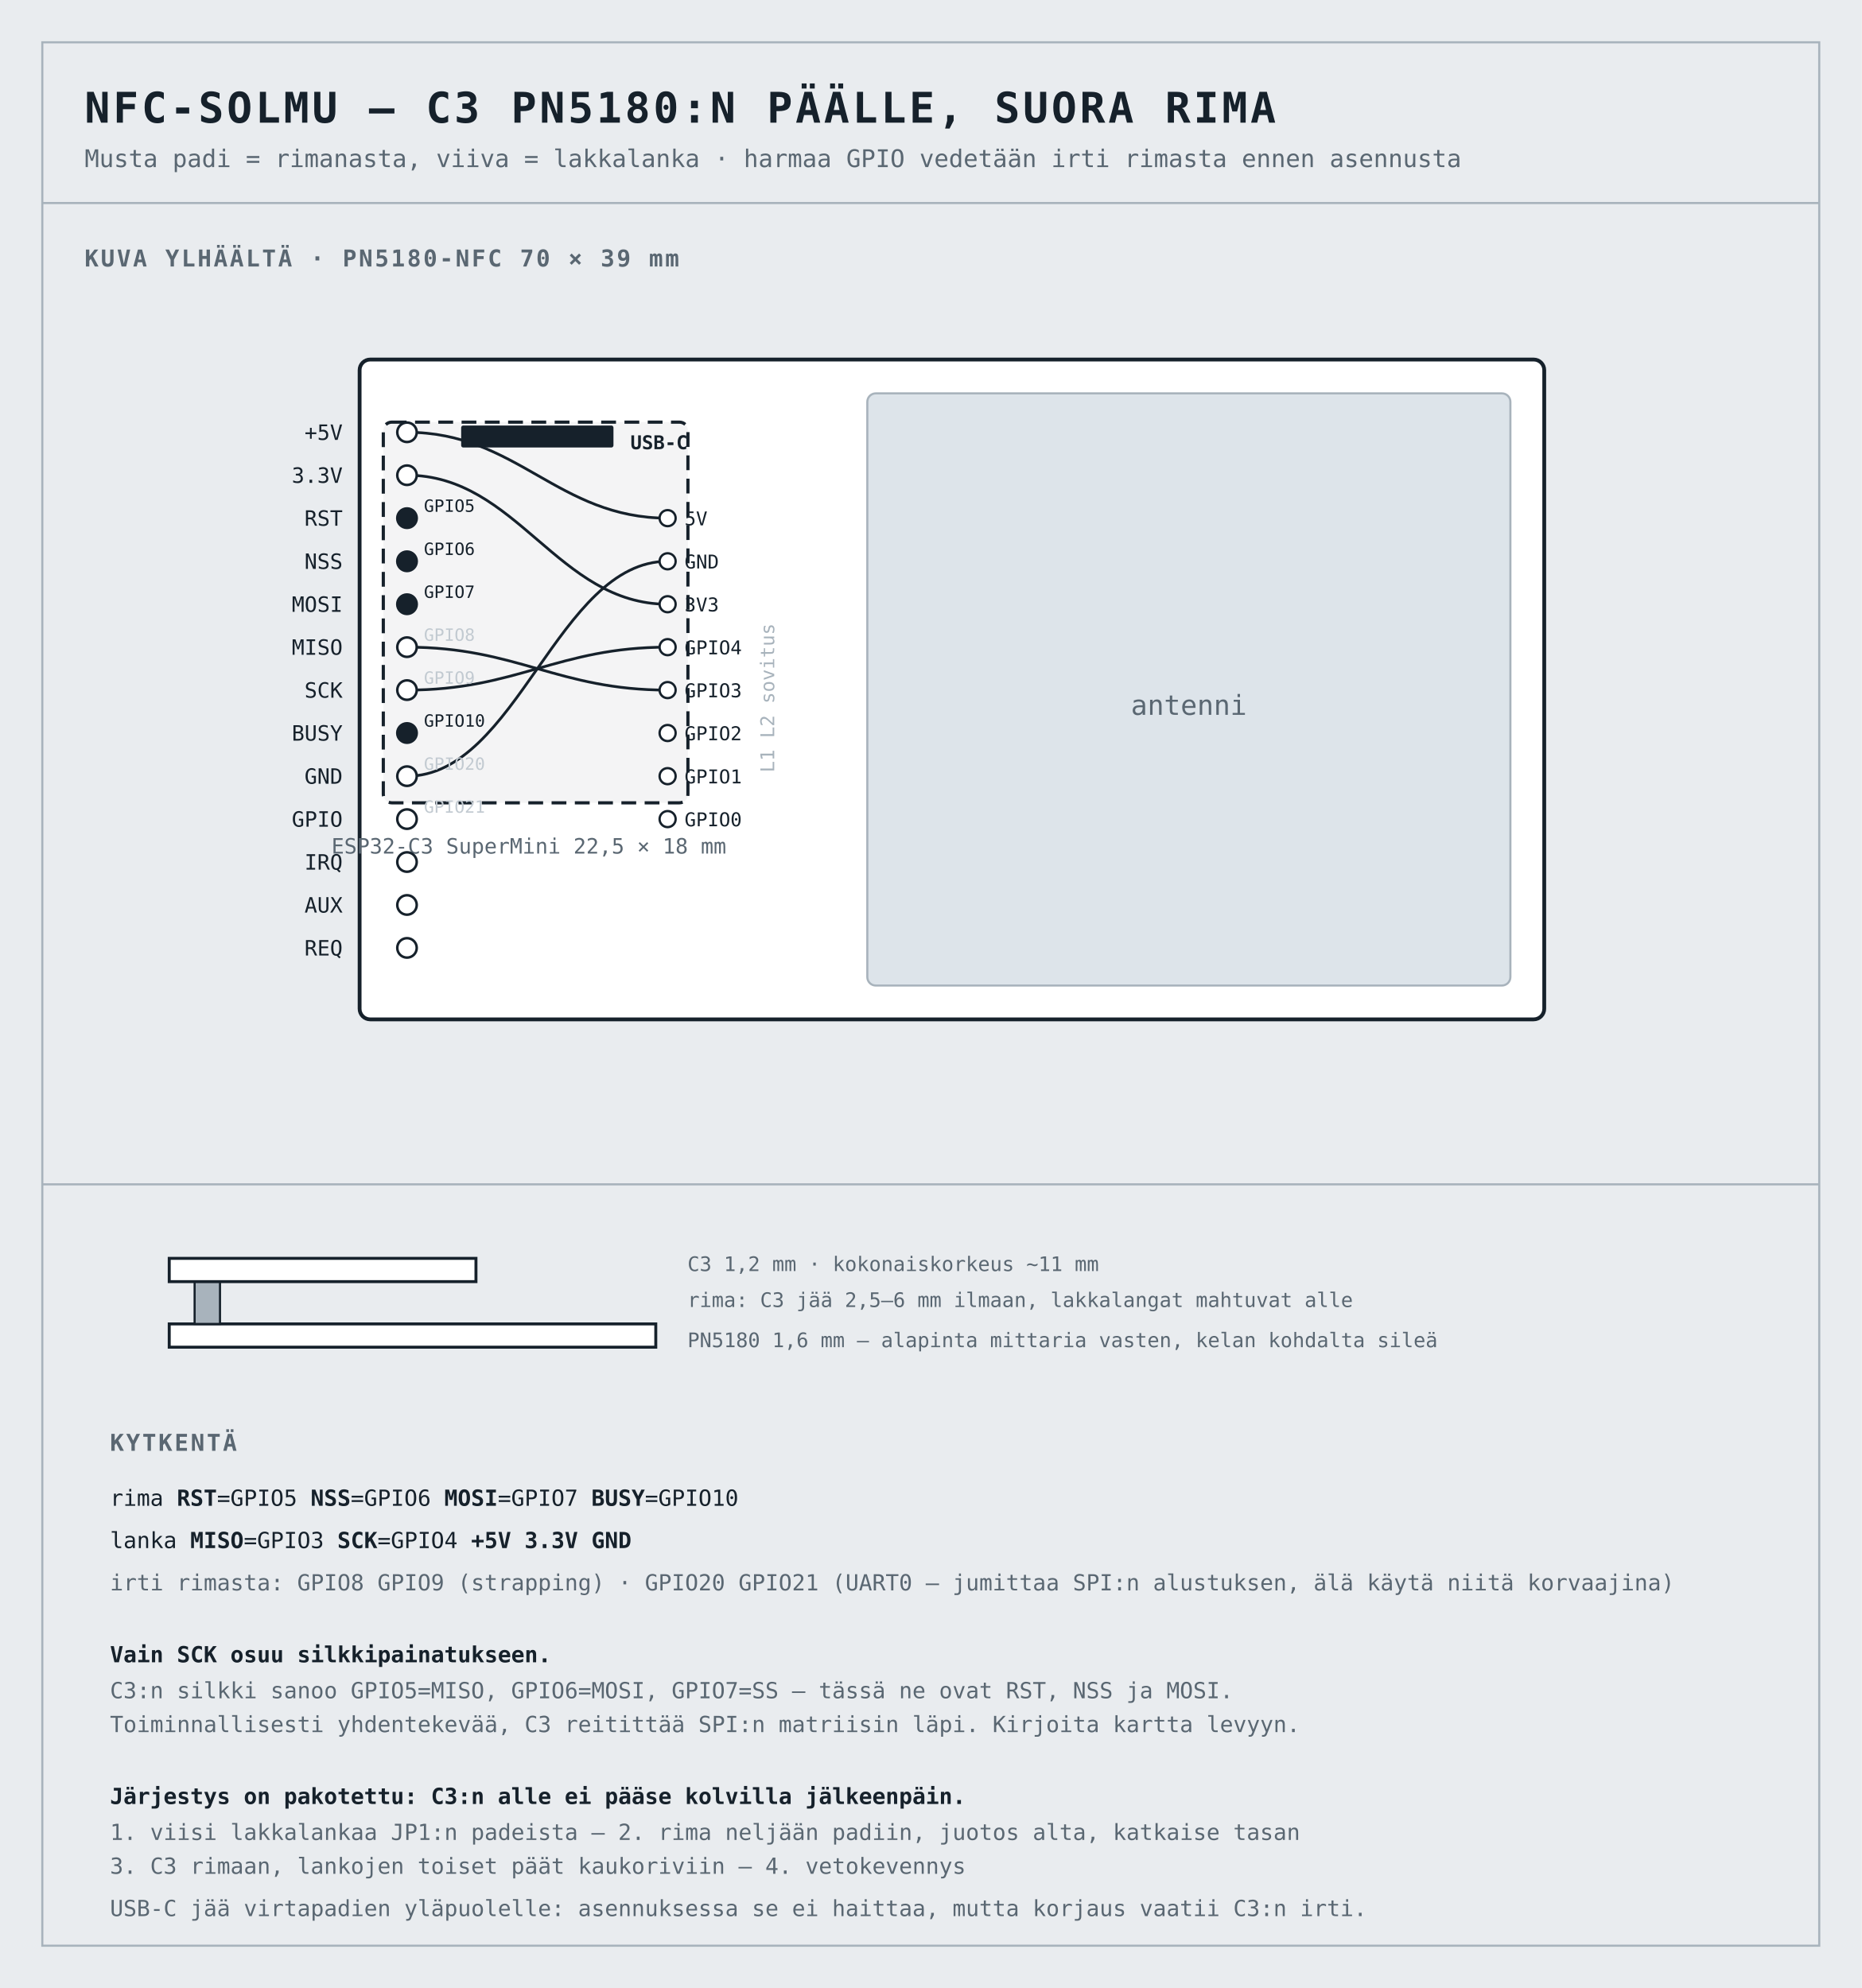
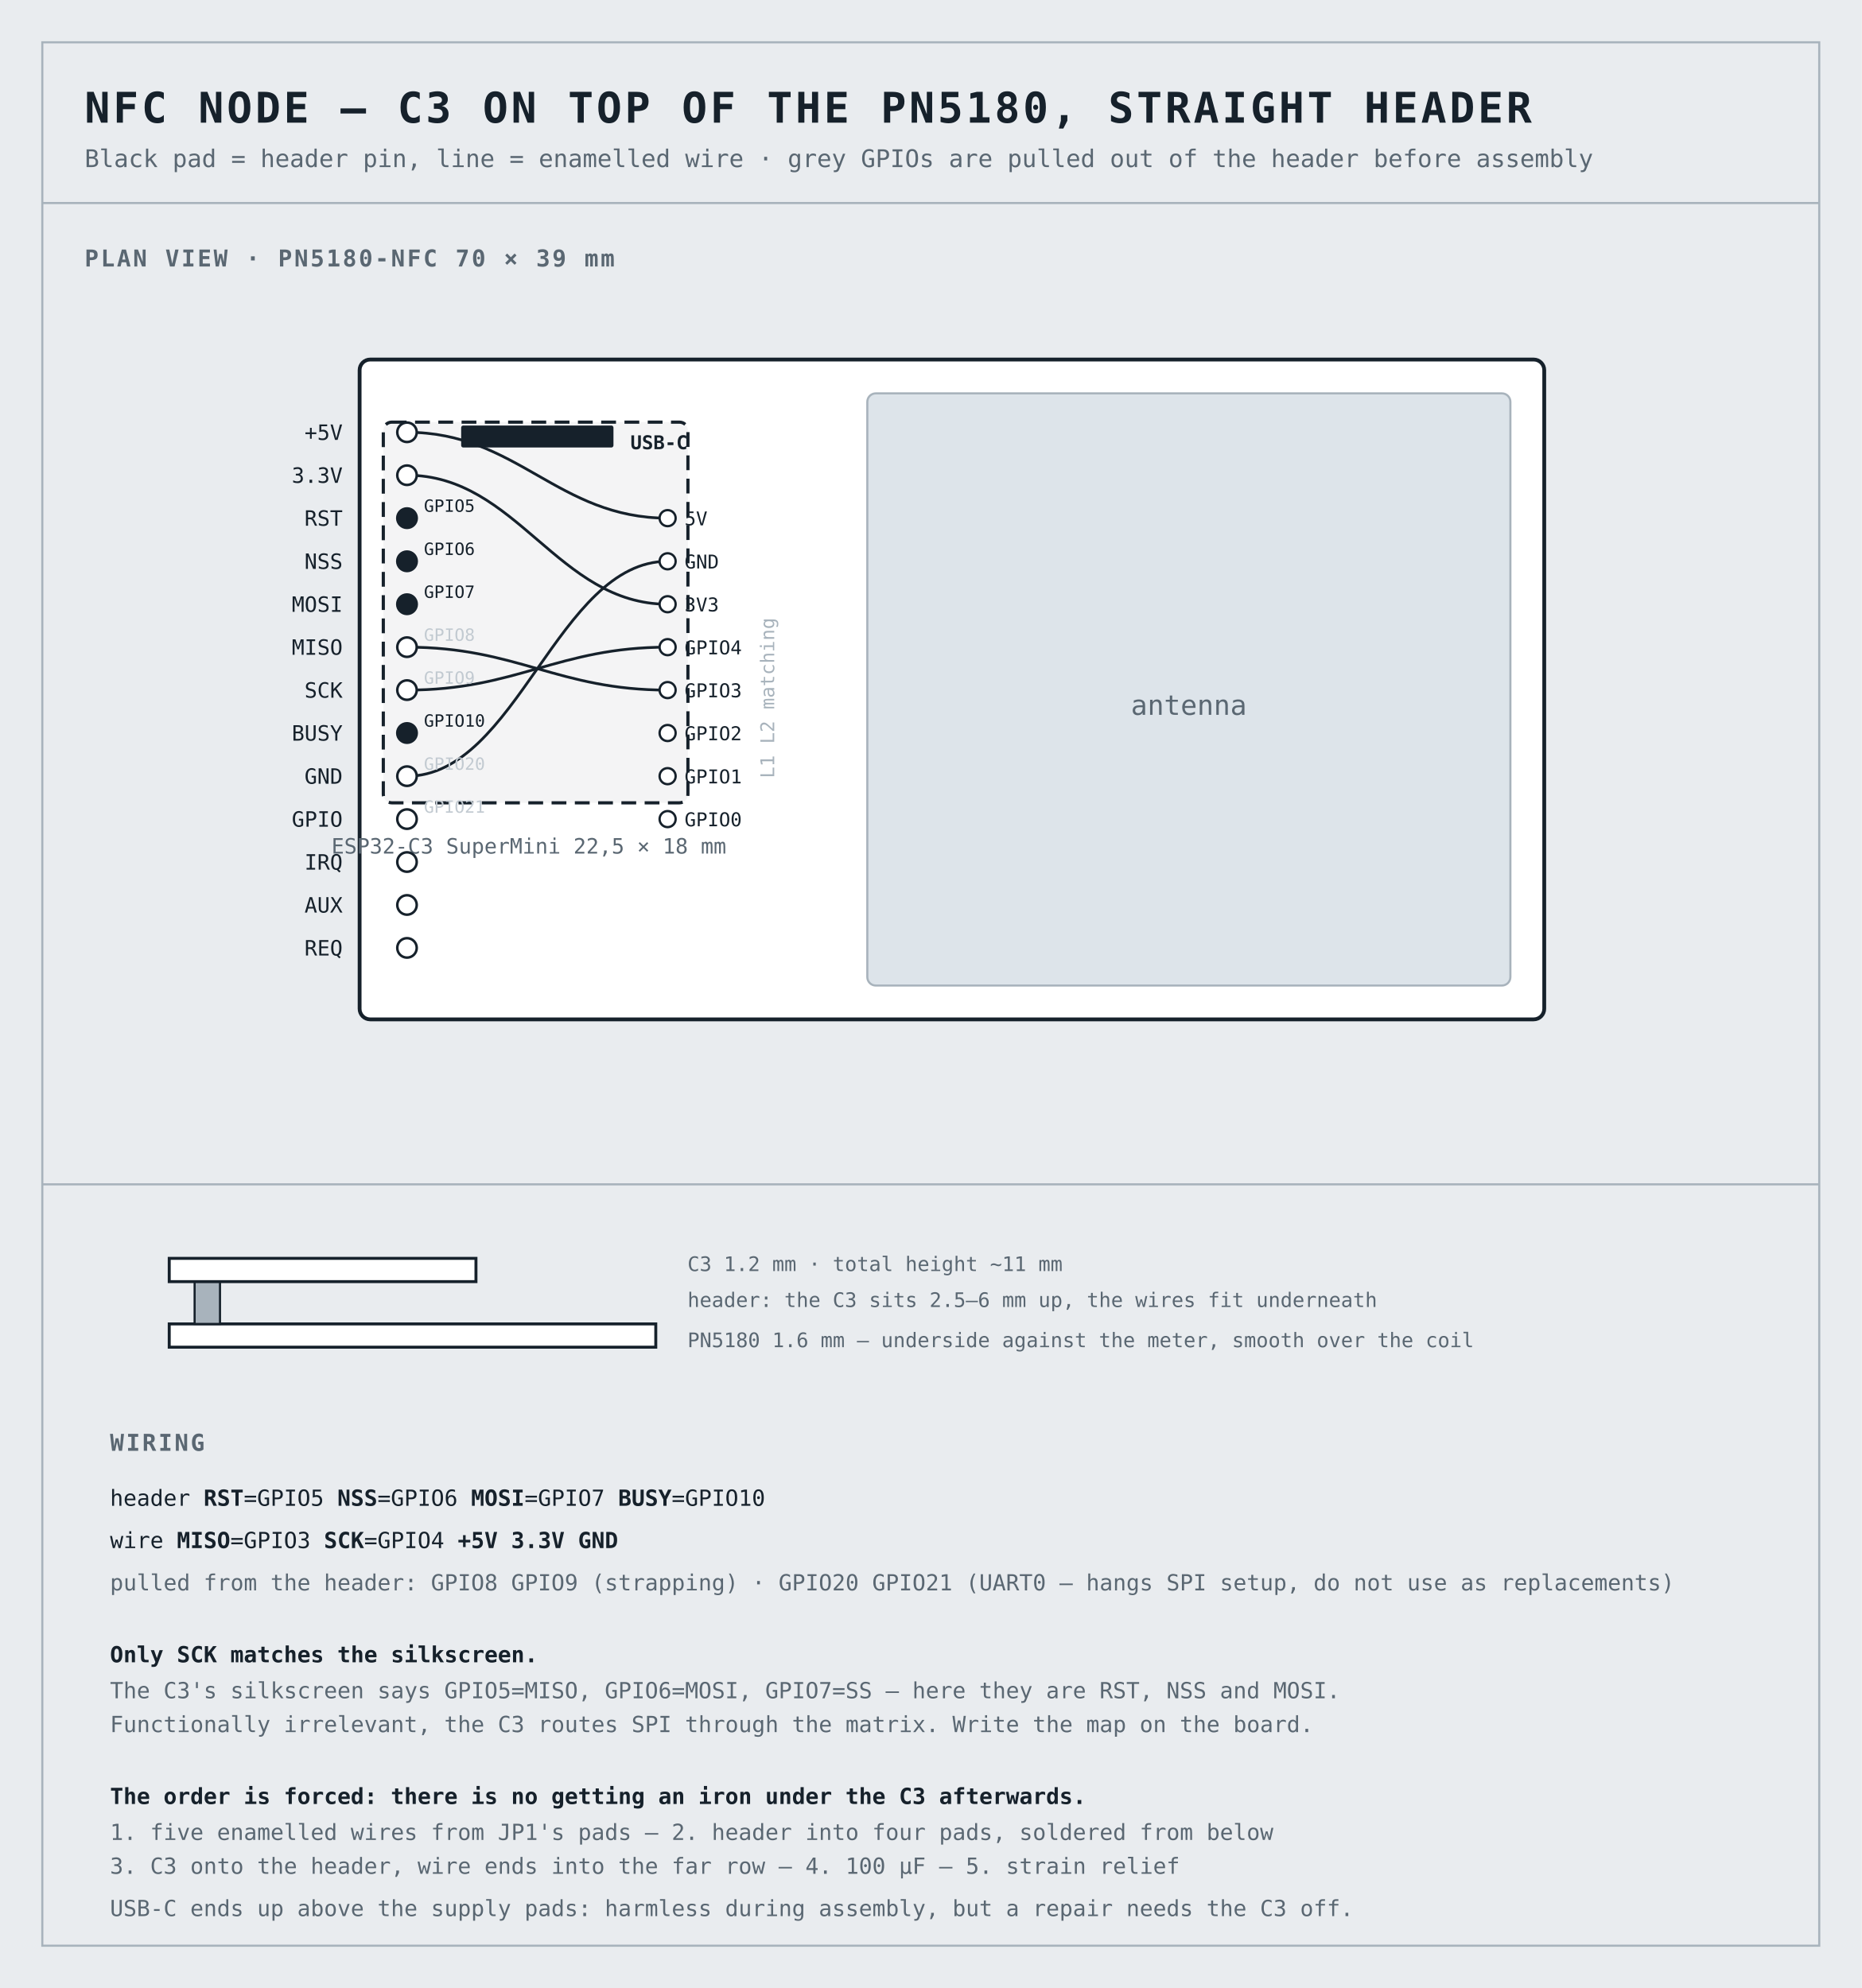
<svg xmlns="http://www.w3.org/2000/svg" viewBox="0 0 880 940" width="880" height="940" font-family="ui-monospace, SFMono-Regular, Menlo, Consolas, monospace">
  <rect width="880" height="940" fill="#E9ECEF" />
  <rect x="20" y="20" width="840" height="900" fill="none" stroke="#A8B3BC" />
-   <text x="40" y="58" font-size="20" font-weight="700" fill="#16212B" letter-spacing="1.4">NFC-SOLMU — C3 PN5180:N PÄÄLLE, SUORA RIMA</text>
-   <text x="40" y="79" font-size="11.5" fill="#5A6772">Musta padi = rimanasta, viiva = lakkalanka · harmaa GPIO vedetään irti rimasta ennen asennusta</text>
+   <text x="40" y="58" font-size="20" font-weight="700" fill="#16212B" letter-spacing="1.4">NFC NODE — C3 ON TOP OF THE PN5180, STRAIGHT HEADER</text>
+   <text x="40" y="79" font-size="11.5" fill="#5A6772">Black pad = header pin, line = enamelled wire · grey GPIOs are pulled out of the header before assembly</text>
  <line x1="20" y1="96" x2="860" y2="96" stroke="#A8B3BC" />
-   <text x="40" y="126" font-size="11" font-weight="700" fill="#5A6772" letter-spacing="1">KUVA YLHÄÄLTÄ · PN5180-NFC 70 × 39 mm</text>
+   <text x="40" y="126" font-size="11" font-weight="700" fill="#5A6772" letter-spacing="1">PLAN VIEW · PN5180-NFC 70 × 39 mm</text>
  <rect x="170" y="170" width="560.0" height="312.0" rx="5" fill="#FFFFFF" stroke="#16212B" stroke-width="1.8" />
  <rect x="410.0" y="186.0" width="304.0" height="280.0" rx="4" fill="#DDE4EA" stroke="#A8B3BC" />
-   <text x="562.0" y="338.0" font-size="13" fill="#5A6772" text-anchor="middle">antenni</text>
-   <text x="366.0" y="330.0" font-size="9" fill="#A8B3BC" text-anchor="middle" transform="rotate(-90 366.0 330.0)">L1 L2 sovitus</text>
+   <text x="562.0" y="338.0" font-size="13" fill="#5A6772" text-anchor="middle">antenna</text>
+   <text x="366.0" y="330.0" font-size="9" fill="#A8B3BC" text-anchor="middle" transform="rotate(-90 366.0 330.0)">L1 L2 matching</text>
  <rect x="181.2" y="199.6" width="144.0" height="180.0" rx="4" fill="#16212B" fill-opacity="0.05" stroke="#16212B" stroke-width="1.5" stroke-dasharray="7 4" />
  <text x="250.0" y="403.6" font-size="10" fill="#5A6772" text-anchor="middle">ESP32-C3 SuperMini 22,5 × 18 mm</text>
  <rect x="218.0" y="201.2" width="72.0" height="10.4" rx="1" fill="#16212B" />
  <text x="298.0" y="212.4" font-size="9" font-weight="700" fill="#16212B">USB-C</text>
  <path d="M192.4 204.4 C244.4 204.4 263.6 245.0 315.6 245.0" fill="none" stroke="#16212B" stroke-width="1.3" />
  <path d="M192.4 224.7 C244.4 224.7 263.6 285.7 315.6 285.7" fill="none" stroke="#16212B" stroke-width="1.3" />
  <path d="M192.4 367.0 C244.4 367.0 263.6 265.4 315.6 265.4" fill="none" stroke="#16212B" stroke-width="1.3" />
  <path d="M192.4 306.0 C244.4 306.0 263.6 326.3 315.6 326.3" fill="none" stroke="#16212B" stroke-width="1.3" />
  <path d="M192.4 326.3 C244.4 326.3 263.6 306.0 315.6 306.0" fill="none" stroke="#16212B" stroke-width="1.3" />
  <circle cx="192.4" cy="204.4" r="4.6" fill="#FFFFFF" stroke="#16212B" stroke-width="1.2" />
  <text x="162" y="208.0" font-size="10" fill="#16212B" text-anchor="end">+5V</text>
  <circle cx="192.4" cy="224.7" r="4.6" fill="#FFFFFF" stroke="#16212B" stroke-width="1.2" />
  <text x="162" y="228.3" font-size="10" fill="#16212B" text-anchor="end">3.3V</text>
  <circle cx="192.4" cy="245.0" r="4.6" fill="#16212B" stroke="#16212B" stroke-width="1.2" />
  <text x="162" y="248.6" font-size="10" fill="#16212B" text-anchor="end">RST</text>
  <text x="200.4" y="242.0" font-size="8" fill="#16212B">GPIO5</text>
  <circle cx="315.6" cy="245.0" r="3.8" fill="#FFFFFF" stroke="#16212B" stroke-width="1.1" />
  <text x="323.6" y="248.4" font-size="9" fill="#16212B">5V</text>
  <circle cx="192.4" cy="265.4" r="4.6" fill="#16212B" stroke="#16212B" stroke-width="1.2" />
  <text x="162" y="269.0" font-size="10" fill="#16212B" text-anchor="end">NSS</text>
  <text x="200.4" y="262.4" font-size="8" fill="#16212B">GPIO6</text>
  <circle cx="315.6" cy="265.4" r="3.8" fill="#FFFFFF" stroke="#16212B" stroke-width="1.1" />
  <text x="323.6" y="268.8" font-size="9" fill="#16212B">GND</text>
  <circle cx="192.4" cy="285.7" r="4.6" fill="#16212B" stroke="#16212B" stroke-width="1.2" />
  <text x="162" y="289.3" font-size="10" fill="#16212B" text-anchor="end">MOSI</text>
  <text x="200.4" y="282.7" font-size="8" fill="#16212B">GPIO7</text>
  <circle cx="315.6" cy="285.7" r="3.8" fill="#FFFFFF" stroke="#16212B" stroke-width="1.1" />
  <text x="323.6" y="289.1" font-size="9" fill="#16212B">3V3</text>
  <circle cx="192.4" cy="306.0" r="4.6" fill="#FFFFFF" stroke="#16212B" stroke-width="1.2" />
  <text x="162" y="309.6" font-size="10" fill="#16212B" text-anchor="end">MISO</text>
  <text x="200.4" y="303.0" font-size="8" fill="#C2CAD1">GPIO8</text>
  <circle cx="315.6" cy="306.0" r="3.8" fill="#FFFFFF" stroke="#16212B" stroke-width="1.1" />
  <text x="323.6" y="309.4" font-size="9" fill="#16212B">GPIO4</text>
  <circle cx="192.4" cy="326.3" r="4.6" fill="#FFFFFF" stroke="#16212B" stroke-width="1.2" />
  <text x="162" y="329.9" font-size="10" fill="#16212B" text-anchor="end">SCK</text>
  <text x="200.4" y="323.3" font-size="8" fill="#C2CAD1">GPIO9</text>
  <circle cx="315.6" cy="326.3" r="3.8" fill="#FFFFFF" stroke="#16212B" stroke-width="1.1" />
  <text x="323.6" y="329.7" font-size="9" fill="#16212B">GPIO3</text>
  <circle cx="192.4" cy="346.6" r="4.6" fill="#16212B" stroke="#16212B" stroke-width="1.2" />
  <text x="162" y="350.2" font-size="10" fill="#16212B" text-anchor="end">BUSY</text>
  <text x="200.4" y="343.6" font-size="8" fill="#16212B">GPIO10</text>
  <circle cx="315.6" cy="346.6" r="3.8" fill="#FFFFFF" stroke="#16212B" stroke-width="1.1" />
  <text x="323.6" y="350.0" font-size="9" fill="#16212B">GPIO2</text>
  <circle cx="192.4" cy="367.0" r="4.6" fill="#FFFFFF" stroke="#16212B" stroke-width="1.2" />
  <text x="162" y="370.6" font-size="10" fill="#16212B" text-anchor="end">GND</text>
  <text x="200.4" y="364.0" font-size="8" fill="#C2CAD1">GPIO20</text>
  <circle cx="315.6" cy="367.0" r="3.8" fill="#FFFFFF" stroke="#16212B" stroke-width="1.1" />
  <text x="323.6" y="370.4" font-size="9" fill="#16212B">GPIO1</text>
  <circle cx="192.4" cy="387.3" r="4.6" fill="#FFFFFF" stroke="#16212B" stroke-width="1.2" />
  <text x="162" y="390.9" font-size="10" fill="#16212B" text-anchor="end">GPIO</text>
  <text x="200.4" y="384.3" font-size="8" fill="#C2CAD1">GPIO21</text>
  <circle cx="315.6" cy="387.3" r="3.8" fill="#FFFFFF" stroke="#16212B" stroke-width="1.1" />
  <text x="323.6" y="390.7" font-size="9" fill="#16212B">GPIO0</text>
  <circle cx="192.4" cy="407.6" r="4.6" fill="#FFFFFF" stroke="#16212B" stroke-width="1.2" />
  <text x="162" y="411.2" font-size="10" fill="#16212B" text-anchor="end">IRQ</text>
  <circle cx="192.4" cy="427.9" r="4.6" fill="#FFFFFF" stroke="#16212B" stroke-width="1.2" />
  <text x="162" y="431.5" font-size="10" fill="#16212B" text-anchor="end">AUX</text>
  <circle cx="192.4" cy="448.2" r="4.6" fill="#FFFFFF" stroke="#16212B" stroke-width="1.2" />
  <text x="162" y="451.8" font-size="10" fill="#16212B" text-anchor="end">REQ</text>
  <line x1="20" y1="560" x2="860" y2="560" stroke="#A8B3BC" />
  <g>
    <rect x="80" y="626" width="230" height="11" fill="#FFFFFF" stroke="#16212B" stroke-width="1.4" />
    <rect x="92" y="606" width="12" height="20" fill="#A8B3BC" stroke="#16212B" />
    <rect x="80" y="595" width="145" height="11" fill="#FFFFFF" stroke="#16212B" stroke-width="1.4" />
-     <text x="325" y="637" font-size="9.5" fill="#5A6772">PN5180 1,6 mm — alapinta mittaria vasten, kelan kohdalta sileä</text>
-     <text x="325" y="618" font-size="9.5" fill="#5A6772">rima: C3 jää 2,5–6 mm ilmaan, lakkalangat mahtuvat alle</text>
-     <text x="325" y="601" font-size="9.5" fill="#5A6772">C3 1,2 mm · kokonaiskorkeus ~11 mm</text>
+     <text x="325" y="637" font-size="9.5" fill="#5A6772">PN5180 1.6 mm — underside against the meter, smooth over the coil</text>
+     <text x="325" y="618" font-size="9.5" fill="#5A6772">header: the C3 sits 2.5–6 mm up, the wires fit underneath</text>
+     <text x="325" y="601" font-size="9.5" fill="#5A6772">C3 1.2 mm · total height ~11 mm</text>
  </g>
-   <text x="52" y="686" font-size="11" font-weight="700" fill="#5A6772" letter-spacing="1">KYTKENTÄ</text>
+   <text x="52" y="686" font-size="11" font-weight="700" fill="#5A6772" letter-spacing="1">WIRING</text>
  <g font-size="10.5" fill="#16212B">
-     <text x="52" y="712">rima  <tspan font-weight="700">RST</tspan>=GPIO5  <tspan font-weight="700">NSS</tspan>=GPIO6  <tspan font-weight="700">MOSI</tspan>=GPIO7  <tspan font-weight="700">BUSY</tspan>=GPIO10</text>
-     <text x="52" y="732">lanka <tspan font-weight="700">MISO</tspan>=GPIO3  <tspan font-weight="700">SCK</tspan>=GPIO4  <tspan font-weight="700">+5V</tspan>
+     <text x="52" y="712">header <tspan font-weight="700">RST</tspan>=GPIO5  <tspan font-weight="700">NSS</tspan>=GPIO6  <tspan font-weight="700">MOSI</tspan>=GPIO7  <tspan font-weight="700">BUSY</tspan>=GPIO10</text>
+     <text x="52" y="732">wire   <tspan font-weight="700">MISO</tspan>=GPIO3  <tspan font-weight="700">SCK</tspan>=GPIO4  <tspan font-weight="700">+5V</tspan>
      <tspan font-weight="700">3.3V</tspan>
      <tspan font-weight="700">GND</tspan>
    </text>
-     <text x="52" y="752" fill="#5A6772">irti rimasta: GPIO8 GPIO9 (strapping) · GPIO20 GPIO21 (UART0 — jumittaa SPI:n alustuksen, älä käytä niitä korvaajina)</text>
-     <text x="52" y="786" font-weight="700">Vain SCK osuu silkkipainatukseen.</text>
-     <text x="52" y="803" fill="#5A6772">C3:n silkki sanoo GPIO5=MISO, GPIO6=MOSI, GPIO7=SS — tässä ne ovat RST, NSS ja MOSI.</text>
-     <text x="52" y="819" fill="#5A6772">Toiminnallisesti yhdentekevää, C3 reitittää SPI:n matriisin läpi. Kirjoita kartta levyyn.</text>
-     <text x="52" y="853" font-weight="700">Järjestys on pakotettu: C3:n alle ei pääse kolvilla jälkeenpäin.</text>
-     <text x="52" y="870" fill="#5A6772">1. viisi lakkalankaa JP1:n padeista — 2. rima neljään padiin, juotos alta, katkaise tasan</text>
-     <text x="52" y="886" fill="#5A6772">3. C3 rimaan, lankojen toiset päät kaukoriviin — 4. vetokevennys</text>
-     <text x="52" y="906" fill="#5A6772">USB-C jää virtapadien yläpuolelle: asennuksessa se ei haittaa, mutta korjaus vaatii C3:n irti.</text>
+     <text x="52" y="752" fill="#5A6772">pulled from the header: GPIO8 GPIO9 (strapping) · GPIO20 GPIO21 (UART0 — hangs SPI setup, do not use as replacements)</text>
+     <text x="52" y="786" font-weight="700">Only SCK matches the silkscreen.</text>
+     <text x="52" y="803" fill="#5A6772">The C3's silkscreen says GPIO5=MISO, GPIO6=MOSI, GPIO7=SS — here they are RST, NSS and MOSI.</text>
+     <text x="52" y="819" fill="#5A6772">Functionally irrelevant, the C3 routes SPI through the matrix. Write the map on the board.</text>
+     <text x="52" y="853" font-weight="700">The order is forced: there is no getting an iron under the C3 afterwards.</text>
+     <text x="52" y="870" fill="#5A6772">1. five enamelled wires from JP1's pads — 2. header into four pads, soldered from below</text>
+     <text x="52" y="886" fill="#5A6772">3. C3 onto the header, wire ends into the far row — 4. 100 µF — 5. strain relief</text>
+     <text x="52" y="906" fill="#5A6772">USB-C ends up above the supply pads: harmless during assembly, but a repair needs the C3 off.</text>
  </g>
</svg>
